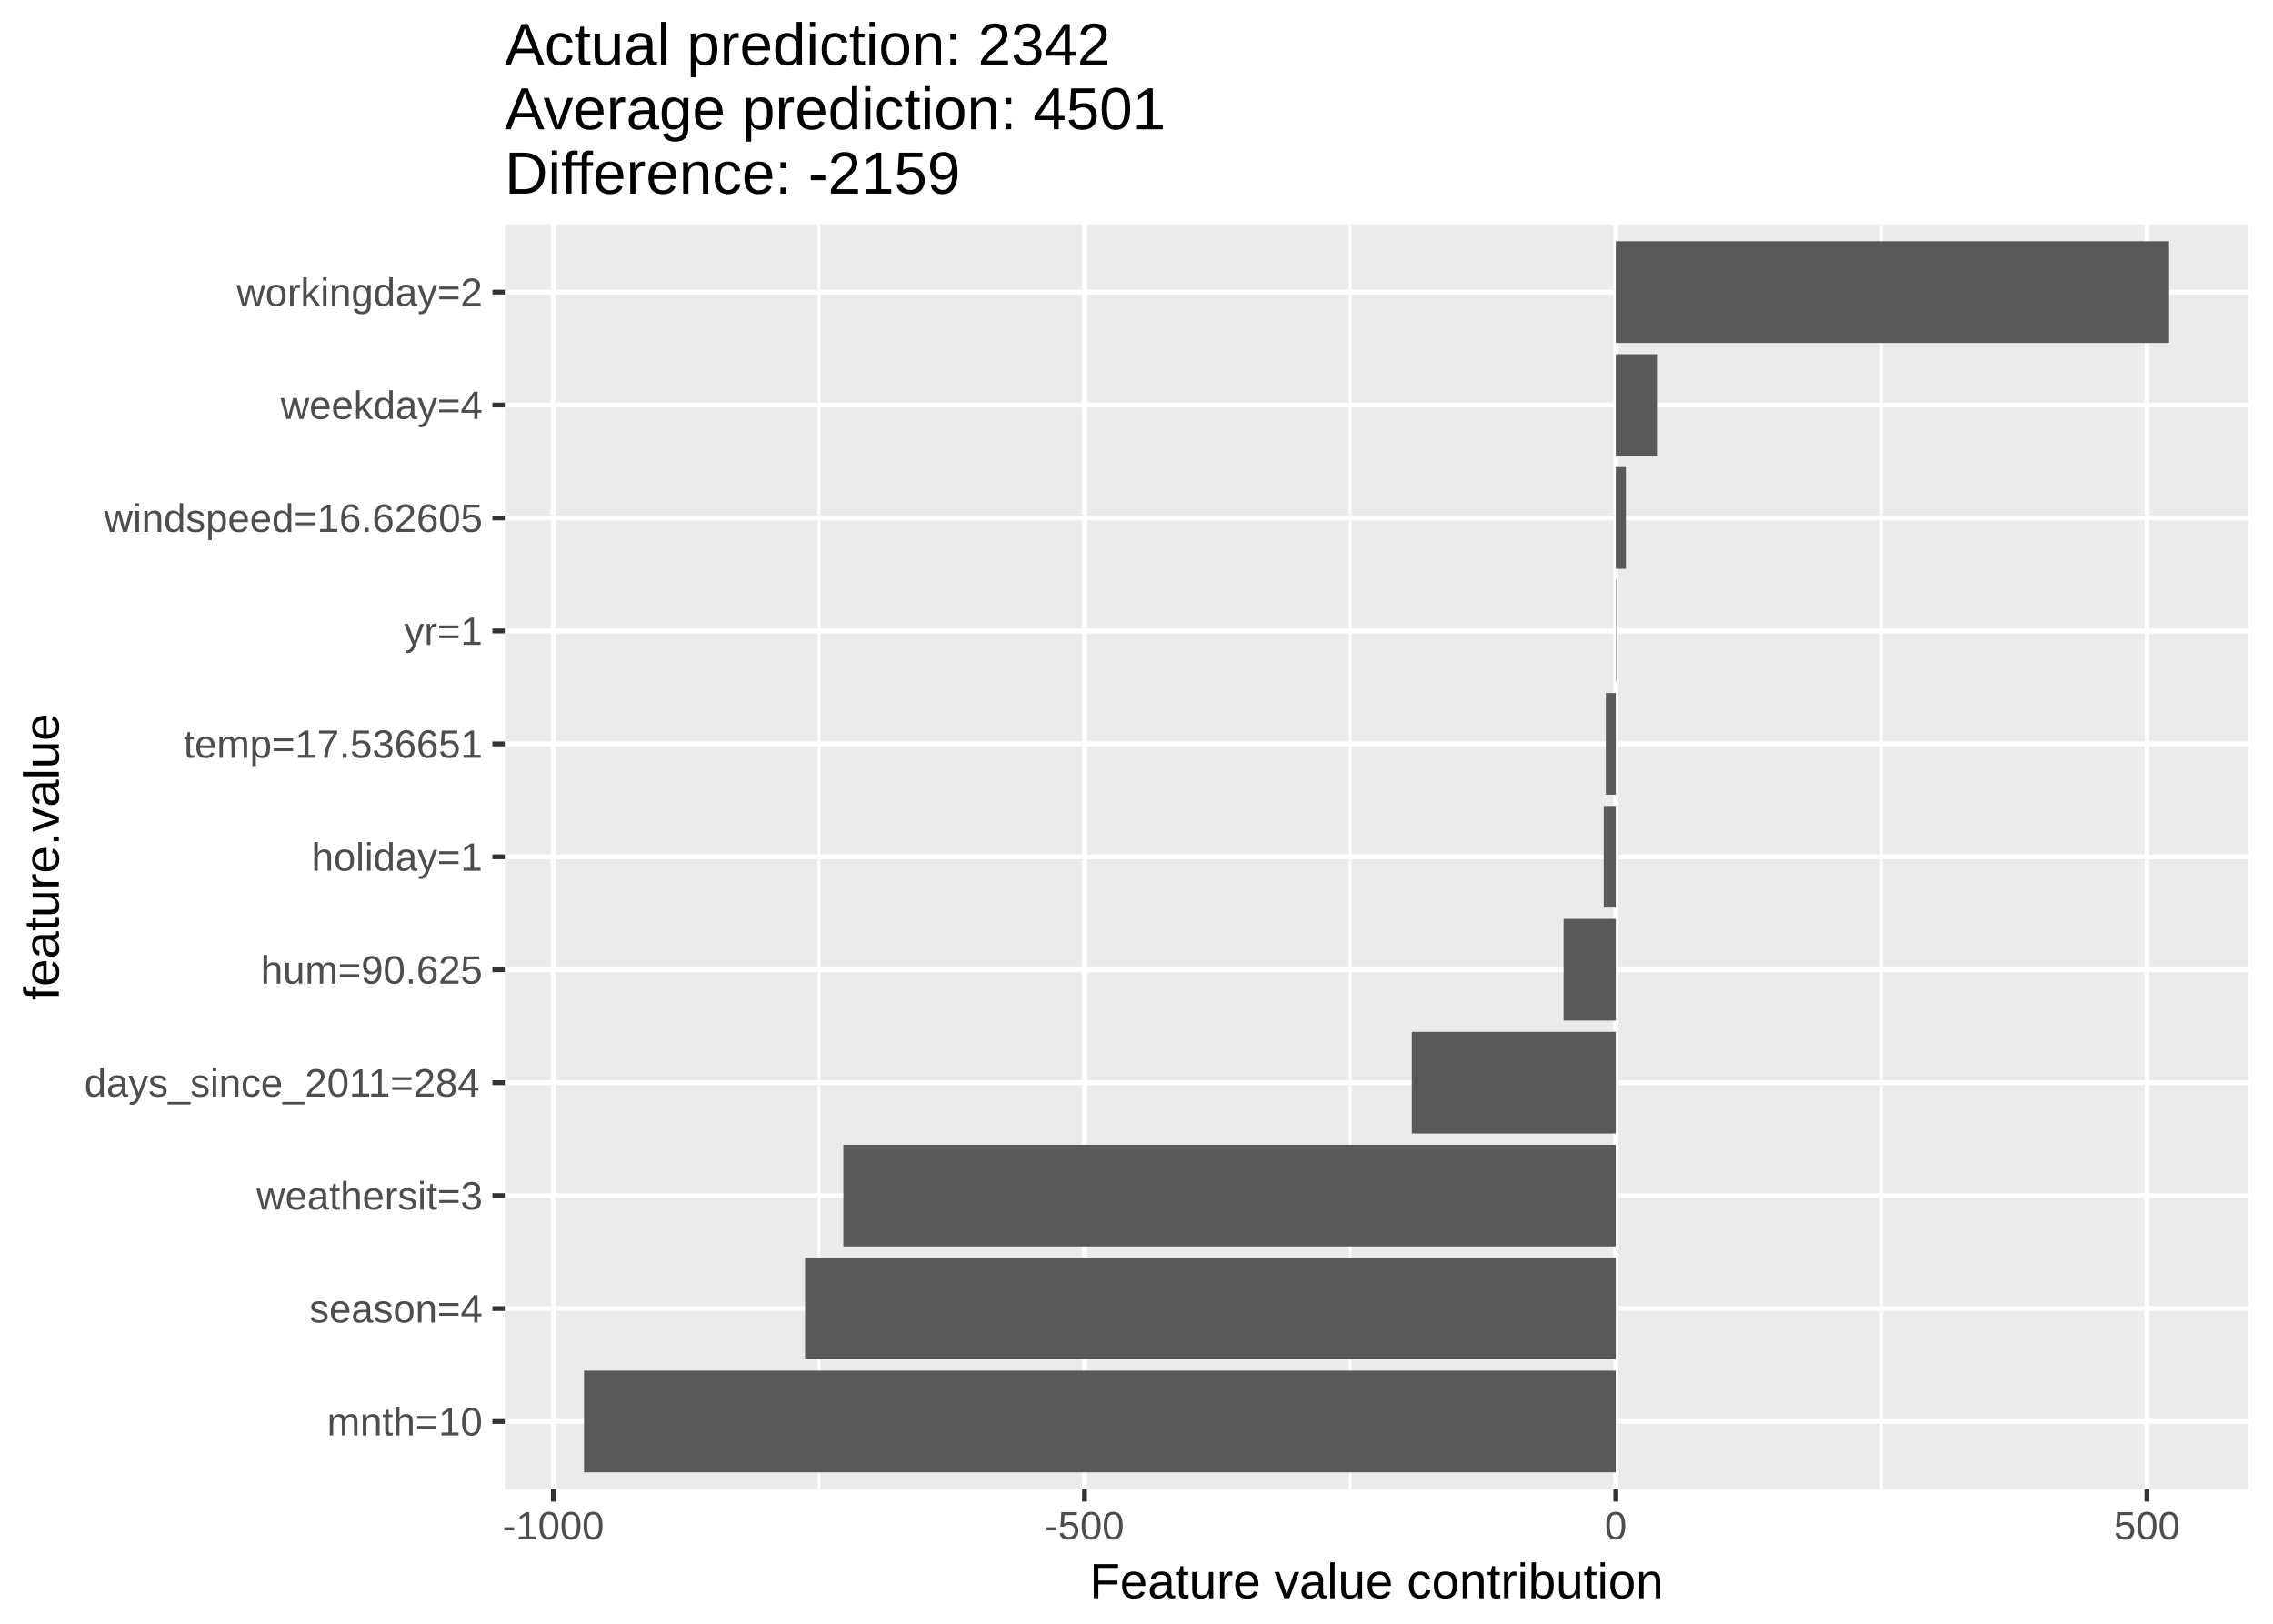
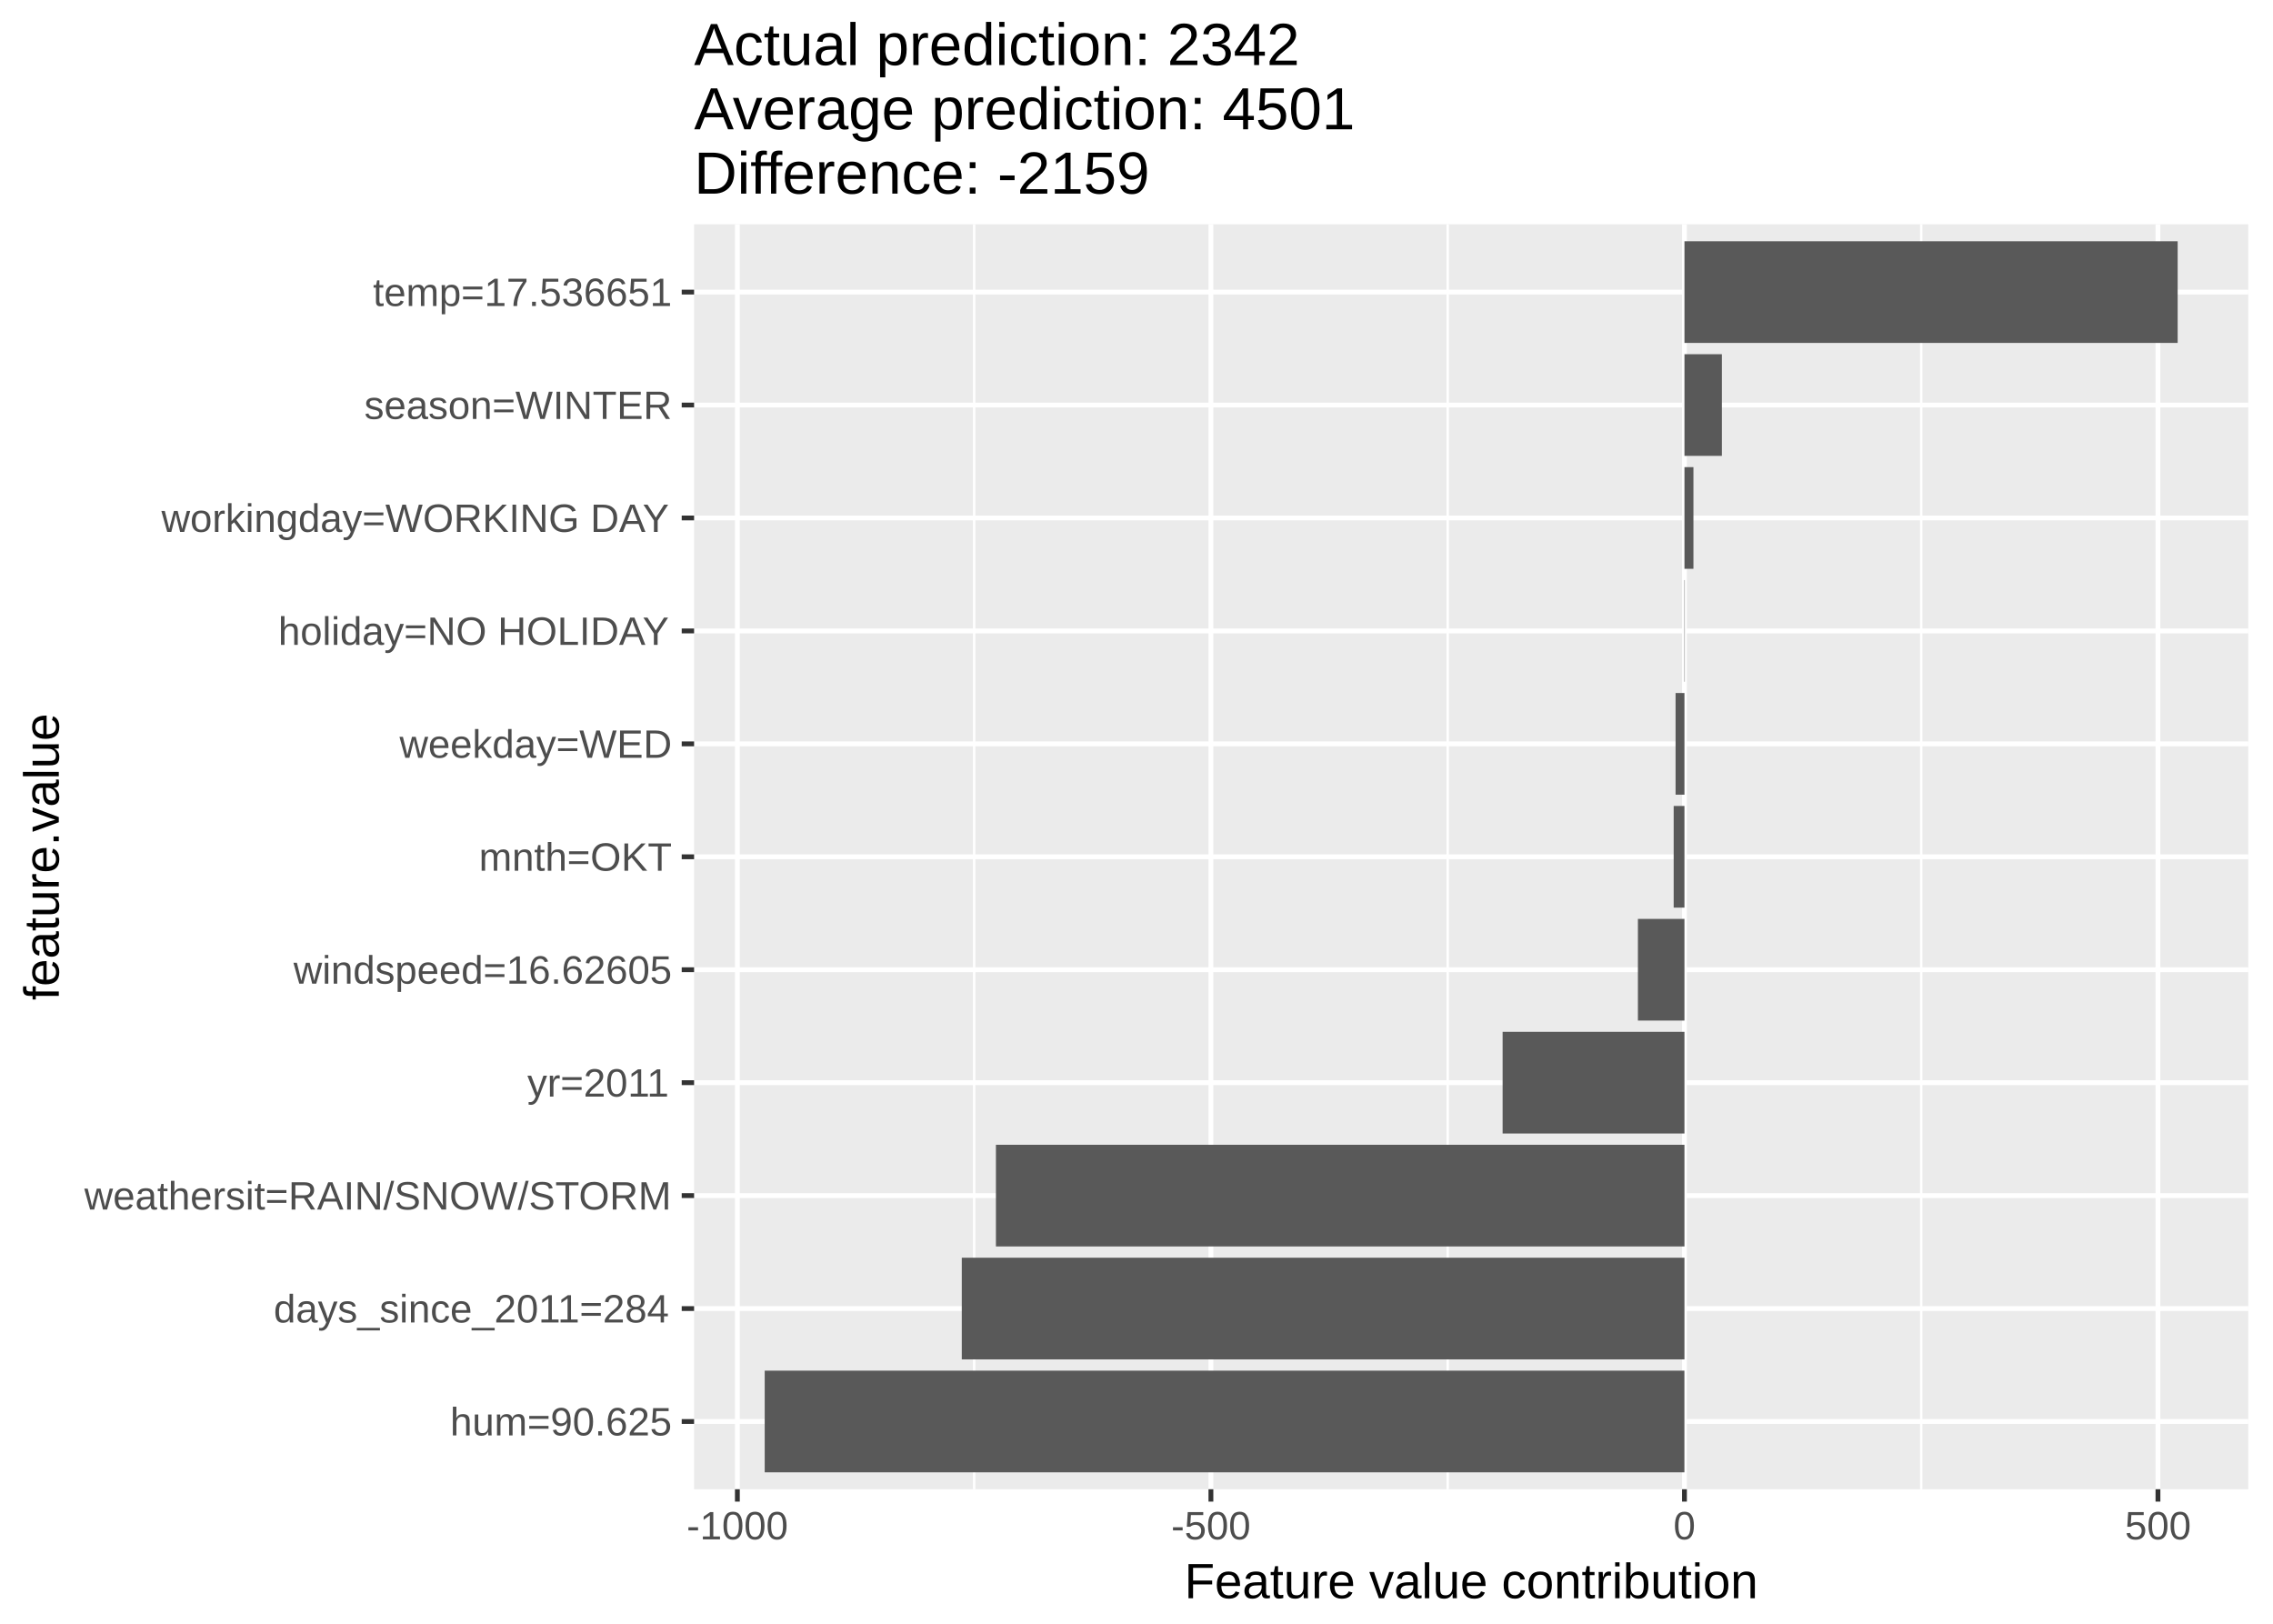
<svg xmlns="http://www.w3.org/2000/svg" viewBox="0 0 504.00 360.00">
  <defs>
    <style type="text/css">
    line, polyline, path, rect, circle {
      fill: none;
      stroke: #000000;
      stroke-linecap: round;
      stroke-linejoin: round;
      stroke-miterlimit: 10.00;
    }
  </style>
  </defs>
  <rect width="100%" height="100%" style="stroke: none; fill: #FFFFFF;" />
  <rect x="0.00" y="0.00" width="504.00" height="360.00" style="stroke-width: 1.07; stroke: #FFFFFF; fill: #FFFFFF;" />
  <defs>
-     <clipPath id="cpMTExLjkyfDQ5OC41MjF8MzMwLjE4fDQ5LjczMjM=">
-       <rect x="111.92" y="49.73" width="386.60" height="280.45" />
+     <clipPath id="cpMTUzLjg5OHw0OTguNTIxfDMzMC4xOHw0OS43MzIz">
+       <rect x="153.90" y="49.73" width="344.62" height="280.45" />
    </clipPath>
  </defs>
-   <rect x="111.92" y="49.73" width="386.60" height="280.45" style="stroke-width: 1.07; stroke: none; fill: #EBEBEB;" clip-path="url(#cpMTExLjkyfDQ5OC41MjF8MzMwLjE4fDQ5LjczMjM=)" />
-   <polyline points="181.59,330.18 181.59,49.73 " style="stroke-width: 0.53; stroke: #FFFFFF; stroke-linecap: butt;" clip-path="url(#cpMTExLjkyfDQ5OC41MjF8MzMwLjE4fDQ5LjczMjM=)" />
-   <polyline points="299.37,330.18 299.37,49.73 " style="stroke-width: 0.53; stroke: #FFFFFF; stroke-linecap: butt;" clip-path="url(#cpMTExLjkyfDQ5OC41MjF8MzMwLjE4fDQ5LjczMjM=)" />
-   <polyline points="417.16,330.18 417.16,49.73 " style="stroke-width: 0.53; stroke: #FFFFFF; stroke-linecap: butt;" clip-path="url(#cpMTExLjkyfDQ5OC41MjF8MzMwLjE4fDQ5LjczMjM=)" />
-   <polyline points="111.92,315.16 498.52,315.16 " style="stroke-width: 1.07; stroke: #FFFFFF; stroke-linecap: butt;" clip-path="url(#cpMTExLjkyfDQ5OC41MjF8MzMwLjE4fDQ5LjczMjM=)" />
-   <polyline points="111.92,290.12 498.52,290.12 " style="stroke-width: 1.07; stroke: #FFFFFF; stroke-linecap: butt;" clip-path="url(#cpMTExLjkyfDQ5OC41MjF8MzMwLjE4fDQ5LjczMjM=)" />
-   <polyline points="111.92,265.08 498.52,265.08 " style="stroke-width: 1.07; stroke: #FFFFFF; stroke-linecap: butt;" clip-path="url(#cpMTExLjkyfDQ5OC41MjF8MzMwLjE4fDQ5LjczMjM=)" />
-   <polyline points="111.92,240.04 498.52,240.04 " style="stroke-width: 1.07; stroke: #FFFFFF; stroke-linecap: butt;" clip-path="url(#cpMTExLjkyfDQ5OC41MjF8MzMwLjE4fDQ5LjczMjM=)" />
-   <polyline points="111.92,215.00 498.52,215.00 " style="stroke-width: 1.07; stroke: #FFFFFF; stroke-linecap: butt;" clip-path="url(#cpMTExLjkyfDQ5OC41MjF8MzMwLjE4fDQ5LjczMjM=)" />
-   <polyline points="111.92,189.96 498.52,189.96 " style="stroke-width: 1.07; stroke: #FFFFFF; stroke-linecap: butt;" clip-path="url(#cpMTExLjkyfDQ5OC41MjF8MzMwLjE4fDQ5LjczMjM=)" />
-   <polyline points="111.92,164.92 498.52,164.92 " style="stroke-width: 1.07; stroke: #FFFFFF; stroke-linecap: butt;" clip-path="url(#cpMTExLjkyfDQ5OC41MjF8MzMwLjE4fDQ5LjczMjM=)" />
-   <polyline points="111.92,139.88 498.52,139.88 " style="stroke-width: 1.07; stroke: #FFFFFF; stroke-linecap: butt;" clip-path="url(#cpMTExLjkyfDQ5OC41MjF8MzMwLjE4fDQ5LjczMjM=)" />
-   <polyline points="111.92,114.84 498.52,114.84 " style="stroke-width: 1.07; stroke: #FFFFFF; stroke-linecap: butt;" clip-path="url(#cpMTExLjkyfDQ5OC41MjF8MzMwLjE4fDQ5LjczMjM=)" />
-   <polyline points="111.92,89.80 498.52,89.80 " style="stroke-width: 1.07; stroke: #FFFFFF; stroke-linecap: butt;" clip-path="url(#cpMTExLjkyfDQ5OC41MjF8MzMwLjE4fDQ5LjczMjM=)" />
-   <polyline points="111.92,64.76 498.52,64.76 " style="stroke-width: 1.07; stroke: #FFFFFF; stroke-linecap: butt;" clip-path="url(#cpMTExLjkyfDQ5OC41MjF8MzMwLjE4fDQ5LjczMjM=)" />
-   <polyline points="122.69,330.18 122.69,49.73 " style="stroke-width: 1.07; stroke: #FFFFFF; stroke-linecap: butt;" clip-path="url(#cpMTExLjkyfDQ5OC41MjF8MzMwLjE4fDQ5LjczMjM=)" />
-   <polyline points="240.48,330.18 240.48,49.73 " style="stroke-width: 1.07; stroke: #FFFFFF; stroke-linecap: butt;" clip-path="url(#cpMTExLjkyfDQ5OC41MjF8MzMwLjE4fDQ5LjczMjM=)" />
-   <polyline points="358.27,330.18 358.27,49.73 " style="stroke-width: 1.07; stroke: #FFFFFF; stroke-linecap: butt;" clip-path="url(#cpMTExLjkyfDQ5OC41MjF8MzMwLjE4fDQ5LjczMjM=)" />
-   <polyline points="476.05,330.18 476.05,49.73 " style="stroke-width: 1.07; stroke: #FFFFFF; stroke-linecap: butt;" clip-path="url(#cpMTExLjkyfDQ5OC41MjF8MzMwLjE4fDQ5LjczMjM=)" />
-   <rect x="129.49" y="303.89" width="228.77" height="22.54" style="stroke-width: 1.07; stroke: none; stroke-linecap: butt; fill: #595959;" clip-path="url(#cpMTExLjkyfDQ5OC41MjF8MzMwLjE4fDQ5LjczMjM=)" />
-   <rect x="178.51" y="278.85" width="179.76" height="22.54" style="stroke-width: 1.07; stroke: none; stroke-linecap: butt; fill: #595959;" clip-path="url(#cpMTExLjkyfDQ5OC41MjF8MzMwLjE4fDQ5LjczMjM=)" />
-   <rect x="187.00" y="253.81" width="171.26" height="22.54" style="stroke-width: 1.07; stroke: none; stroke-linecap: butt; fill: #595959;" clip-path="url(#cpMTExLjkyfDQ5OC41MjF8MzMwLjE4fDQ5LjczMjM=)" />
-   <rect x="313.04" y="228.77" width="45.23" height="22.54" style="stroke-width: 1.07; stroke: none; stroke-linecap: butt; fill: #595959;" clip-path="url(#cpMTExLjkyfDQ5OC41MjF8MzMwLjE4fDQ5LjczMjM=)" />
-   <rect x="346.69" y="203.73" width="11.58" height="22.54" style="stroke-width: 1.07; stroke: none; stroke-linecap: butt; fill: #595959;" clip-path="url(#cpMTExLjkyfDQ5OC41MjF8MzMwLjE4fDQ5LjczMjM=)" />
-   <rect x="355.59" y="178.69" width="2.68" height="22.54" style="stroke-width: 1.07; stroke: none; stroke-linecap: butt; fill: #595959;" clip-path="url(#cpMTExLjkyfDQ5OC41MjF8MzMwLjE4fDQ5LjczMjM=)" />
-   <rect x="356.06" y="153.65" width="2.21" height="22.54" style="stroke-width: 1.07; stroke: none; stroke-linecap: butt; fill: #595959;" clip-path="url(#cpMTExLjkyfDQ5OC41MjF8MzMwLjE4fDQ5LjczMjM=)" />
-   <rect x="358.27" y="128.61" width="0.09" height="22.54" style="stroke-width: 1.07; stroke: none; stroke-linecap: butt; fill: #595959;" clip-path="url(#cpMTExLjkyfDQ5OC41MjF8MzMwLjE4fDQ5LjczMjM=)" />
-   <rect x="358.27" y="103.57" width="2.24" height="22.54" style="stroke-width: 1.07; stroke: none; stroke-linecap: butt; fill: #595959;" clip-path="url(#cpMTExLjkyfDQ5OC41MjF8MzMwLjE4fDQ5LjczMjM=)" />
-   <rect x="358.27" y="78.53" width="9.32" height="22.54" style="stroke-width: 1.07; stroke: none; stroke-linecap: butt; fill: #595959;" clip-path="url(#cpMTExLjkyfDQ5OC41MjF8MzMwLjE4fDQ5LjczMjM=)" />
-   <rect x="358.27" y="53.49" width="122.68" height="22.54" style="stroke-width: 1.07; stroke: none; stroke-linecap: butt; fill: #595959;" clip-path="url(#cpMTExLjkyfDQ5OC41MjF8MzMwLjE4fDQ5LjczMjM=)" />
+   <rect x="153.90" y="49.73" width="344.62" height="280.45" style="stroke-width: 1.07; stroke: none; fill: #EBEBEB;" clip-path="url(#cpMTUzLjg5OHw0OTguNTIxfDMzMC4xOHw0OS43MzIz)" />
+   <polyline points="216.00,330.18 216.00,49.73 " style="stroke-width: 0.53; stroke: #FFFFFF; stroke-linecap: butt;" clip-path="url(#cpMTUzLjg5OHw0OTguNTIxfDMzMC4xOHw0OS43MzIz)" />
+   <polyline points="321.00,330.18 321.00,49.73 " style="stroke-width: 0.53; stroke: #FFFFFF; stroke-linecap: butt;" clip-path="url(#cpMTUzLjg5OHw0OTguNTIxfDMzMC4xOHw0OS43MzIz)" />
+   <polyline points="426.00,330.18 426.00,49.73 " style="stroke-width: 0.53; stroke: #FFFFFF; stroke-linecap: butt;" clip-path="url(#cpMTUzLjg5OHw0OTguNTIxfDMzMC4xOHw0OS43MzIz)" />
+   <polyline points="153.90,315.16 498.52,315.16 " style="stroke-width: 1.07; stroke: #FFFFFF; stroke-linecap: butt;" clip-path="url(#cpMTUzLjg5OHw0OTguNTIxfDMzMC4xOHw0OS43MzIz)" />
+   <polyline points="153.90,290.12 498.52,290.12 " style="stroke-width: 1.07; stroke: #FFFFFF; stroke-linecap: butt;" clip-path="url(#cpMTUzLjg5OHw0OTguNTIxfDMzMC4xOHw0OS43MzIz)" />
+   <polyline points="153.90,265.08 498.52,265.08 " style="stroke-width: 1.07; stroke: #FFFFFF; stroke-linecap: butt;" clip-path="url(#cpMTUzLjg5OHw0OTguNTIxfDMzMC4xOHw0OS43MzIz)" />
+   <polyline points="153.90,240.04 498.52,240.04 " style="stroke-width: 1.07; stroke: #FFFFFF; stroke-linecap: butt;" clip-path="url(#cpMTUzLjg5OHw0OTguNTIxfDMzMC4xOHw0OS43MzIz)" />
+   <polyline points="153.90,215.00 498.52,215.00 " style="stroke-width: 1.07; stroke: #FFFFFF; stroke-linecap: butt;" clip-path="url(#cpMTUzLjg5OHw0OTguNTIxfDMzMC4xOHw0OS43MzIz)" />
+   <polyline points="153.90,189.96 498.52,189.96 " style="stroke-width: 1.07; stroke: #FFFFFF; stroke-linecap: butt;" clip-path="url(#cpMTUzLjg5OHw0OTguNTIxfDMzMC4xOHw0OS43MzIz)" />
+   <polyline points="153.90,164.92 498.52,164.92 " style="stroke-width: 1.07; stroke: #FFFFFF; stroke-linecap: butt;" clip-path="url(#cpMTUzLjg5OHw0OTguNTIxfDMzMC4xOHw0OS43MzIz)" />
+   <polyline points="153.90,139.88 498.52,139.88 " style="stroke-width: 1.07; stroke: #FFFFFF; stroke-linecap: butt;" clip-path="url(#cpMTUzLjg5OHw0OTguNTIxfDMzMC4xOHw0OS43MzIz)" />
+   <polyline points="153.90,114.84 498.52,114.84 " style="stroke-width: 1.07; stroke: #FFFFFF; stroke-linecap: butt;" clip-path="url(#cpMTUzLjg5OHw0OTguNTIxfDMzMC4xOHw0OS43MzIz)" />
+   <polyline points="153.90,89.80 498.52,89.80 " style="stroke-width: 1.07; stroke: #FFFFFF; stroke-linecap: butt;" clip-path="url(#cpMTUzLjg5OHw0OTguNTIxfDMzMC4xOHw0OS43MzIz)" />
+   <polyline points="153.90,64.76 498.52,64.76 " style="stroke-width: 1.07; stroke: #FFFFFF; stroke-linecap: butt;" clip-path="url(#cpMTUzLjg5OHw0OTguNTIxfDMzMC4xOHw0OS43MzIz)" />
+   <polyline points="163.50,330.18 163.50,49.73 " style="stroke-width: 1.07; stroke: #FFFFFF; stroke-linecap: butt;" clip-path="url(#cpMTUzLjg5OHw0OTguNTIxfDMzMC4xOHw0OS43MzIz)" />
+   <polyline points="268.50,330.18 268.50,49.73 " style="stroke-width: 1.07; stroke: #FFFFFF; stroke-linecap: butt;" clip-path="url(#cpMTUzLjg5OHw0OTguNTIxfDMzMC4xOHw0OS43MzIz)" />
+   <polyline points="373.50,330.18 373.50,49.73 " style="stroke-width: 1.07; stroke: #FFFFFF; stroke-linecap: butt;" clip-path="url(#cpMTUzLjg5OHw0OTguNTIxfDMzMC4xOHw0OS43MzIz)" />
+   <polyline points="478.49,330.18 478.49,49.73 " style="stroke-width: 1.07; stroke: #FFFFFF; stroke-linecap: butt;" clip-path="url(#cpMTUzLjg5OHw0OTguNTIxfDMzMC4xOHw0OS43MzIz)" />
+   <rect x="169.56" y="303.89" width="203.93" height="22.54" style="stroke-width: 1.07; stroke: none; stroke-linecap: butt; fill: #595959;" clip-path="url(#cpMTUzLjg5OHw0OTguNTIxfDMzMC4xOHw0OS43MzIz)" />
+   <rect x="213.26" y="278.85" width="160.24" height="22.54" style="stroke-width: 1.07; stroke: none; stroke-linecap: butt; fill: #595959;" clip-path="url(#cpMTUzLjg5OHw0OTguNTIxfDMzMC4xOHw0OS43MzIz)" />
+   <rect x="220.83" y="253.81" width="152.67" height="22.54" style="stroke-width: 1.07; stroke: none; stroke-linecap: butt; fill: #595959;" clip-path="url(#cpMTUzLjg5OHw0OTguNTIxfDMzMC4xOHw0OS43MzIz)" />
+   <rect x="333.18" y="228.77" width="40.32" height="22.54" style="stroke-width: 1.07; stroke: none; stroke-linecap: butt; fill: #595959;" clip-path="url(#cpMTUzLjg5OHw0OTguNTIxfDMzMC4xOHw0OS43MzIz)" />
+   <rect x="363.18" y="203.73" width="10.32" height="22.54" style="stroke-width: 1.07; stroke: none; stroke-linecap: butt; fill: #595959;" clip-path="url(#cpMTUzLjg5OHw0OTguNTIxfDMzMC4xOHw0OS43MzIz)" />
+   <rect x="371.11" y="178.69" width="2.39" height="22.54" style="stroke-width: 1.07; stroke: none; stroke-linecap: butt; fill: #595959;" clip-path="url(#cpMTUzLjg5OHw0OTguNTIxfDMzMC4xOHw0OS43MzIz)" />
+   <rect x="371.53" y="153.65" width="1.97" height="22.54" style="stroke-width: 1.07; stroke: none; stroke-linecap: butt; fill: #595959;" clip-path="url(#cpMTUzLjg5OHw0OTguNTIxfDMzMC4xOHw0OS43MzIz)" />
+   <rect x="373.50" y="128.61" width="0.08" height="22.54" style="stroke-width: 1.07; stroke: none; stroke-linecap: butt; fill: #595959;" clip-path="url(#cpMTUzLjg5OHw0OTguNTIxfDMzMC4xOHw0OS43MzIz)" />
+   <rect x="373.50" y="103.57" width="1.99" height="22.54" style="stroke-width: 1.07; stroke: none; stroke-linecap: butt; fill: #595959;" clip-path="url(#cpMTUzLjg5OHw0OTguNTIxfDMzMC4xOHw0OS43MzIz)" />
+   <rect x="373.50" y="78.53" width="8.30" height="22.54" style="stroke-width: 1.07; stroke: none; stroke-linecap: butt; fill: #595959;" clip-path="url(#cpMTUzLjg5OHw0OTguNTIxfDMzMC4xOHw0OS43MzIz)" />
+   <rect x="373.50" y="53.49" width="109.36" height="22.54" style="stroke-width: 1.07; stroke: none; stroke-linecap: butt; fill: #595959;" clip-path="url(#cpMTUzLjg5OHw0OTguNTIxfDMzMC4xOHw0OS43MzIz)" />
  <defs>
    <clipPath id="cpMHw1MDR8MzYwfDA=">
      <rect x="0.00" y="0.00" width="504.00" height="360.00" />
    </clipPath>
  </defs>
  <g clip-path="url(#cpMHw1MDR8MzYwfDA=)">
-     <text x="72.51" y="318.25" style="font-size: 8.80px; fill: #4D4D4D; font-family: Liberation Sans;" textLength="34.48px" lengthAdjust="spacingAndGlyphs">mnth=10</text>
+     <text x="99.81" y="318.25" style="font-size: 8.80px; fill: #4D4D4D; font-family: Liberation Sans;" textLength="49.16px" lengthAdjust="spacingAndGlyphs">hum=90.625</text>
  </g>
  <g clip-path="url(#cpMHw1MDR8MzYwfDA=)">
-     <text x="68.59" y="293.21" style="font-size: 8.80px; fill: #4D4D4D; font-family: Liberation Sans;" textLength="38.40px" lengthAdjust="spacingAndGlyphs">season=4</text>
+     <text x="60.68" y="293.21" style="font-size: 8.80px; fill: #4D4D4D; font-family: Liberation Sans;" textLength="88.29px" lengthAdjust="spacingAndGlyphs">days_since_2011=284</text>
  </g>
  <g clip-path="url(#cpMHw1MDR8MzYwfDA=)">
-     <text x="56.87" y="268.17" style="font-size: 8.80px; fill: #4D4D4D; font-family: Liberation Sans;" textLength="50.12px" lengthAdjust="spacingAndGlyphs">weathersit=3</text>
+     <text x="18.70" y="268.17" style="font-size: 8.80px; fill: #4D4D4D; font-family: Liberation Sans;" textLength="130.27px" lengthAdjust="spacingAndGlyphs">weathersit=RAIN/SNOW/STORM</text>
  </g>
  <g clip-path="url(#cpMHw1MDR8MzYwfDA=)">
-     <text x="18.70" y="243.13" style="font-size: 8.80px; fill: #4D4D4D; font-family: Liberation Sans;" textLength="88.29px" lengthAdjust="spacingAndGlyphs">days_since_2011=284</text>
+     <text x="116.93" y="243.13" style="font-size: 8.80px; fill: #4D4D4D; font-family: Liberation Sans;" textLength="32.03px" lengthAdjust="spacingAndGlyphs">yr=2011</text>
  </g>
  <g clip-path="url(#cpMHw1MDR8MzYwfDA=)">
-     <text x="57.83" y="218.09" style="font-size: 8.80px; fill: #4D4D4D; font-family: Liberation Sans;" textLength="49.16px" lengthAdjust="spacingAndGlyphs">hum=90.625</text>
+     <text x="65.08" y="218.09" style="font-size: 8.80px; fill: #4D4D4D; font-family: Liberation Sans;" textLength="83.89px" lengthAdjust="spacingAndGlyphs">windspeed=16.62605</text>
  </g>
  <g clip-path="url(#cpMHw1MDR8MzYwfDA=)">
-     <text x="69.08" y="193.05" style="font-size: 8.80px; fill: #4D4D4D; font-family: Liberation Sans;" textLength="37.91px" lengthAdjust="spacingAndGlyphs">holiday=1</text>
+     <text x="106.19" y="193.05" style="font-size: 8.80px; fill: #4D4D4D; font-family: Liberation Sans;" textLength="42.78px" lengthAdjust="spacingAndGlyphs">mnth=OKT</text>
  </g>
  <g clip-path="url(#cpMHw1MDR8MzYwfDA=)">
-     <text x="40.71" y="168.01" style="font-size: 8.80px; fill: #4D4D4D; font-family: Liberation Sans;" textLength="66.28px" lengthAdjust="spacingAndGlyphs">temp=17.536651</text>
+     <text x="88.59" y="168.01" style="font-size: 8.80px; fill: #4D4D4D; font-family: Liberation Sans;" textLength="60.38px" lengthAdjust="spacingAndGlyphs">weekday=WED</text>
  </g>
  <g clip-path="url(#cpMHw1MDR8MzYwfDA=)">
-     <text x="89.63" y="142.97" style="font-size: 8.80px; fill: #4D4D4D; font-family: Liberation Sans;" textLength="17.36px" lengthAdjust="spacingAndGlyphs">yr=1</text>
+     <text x="61.69" y="142.97" style="font-size: 8.80px; fill: #4D4D4D; font-family: Liberation Sans;" textLength="87.27px" lengthAdjust="spacingAndGlyphs">holiday=NO HOLIDAY</text>
  </g>
  <g clip-path="url(#cpMHw1MDR8MzYwfDA=)">
-     <text x="23.10" y="117.93" style="font-size: 8.80px; fill: #4D4D4D; font-family: Liberation Sans;" textLength="83.89px" lengthAdjust="spacingAndGlyphs">windspeed=16.62605</text>
+     <text x="35.80" y="117.93" style="font-size: 8.80px; fill: #4D4D4D; font-family: Liberation Sans;" textLength="113.17px" lengthAdjust="spacingAndGlyphs">workingday=WORKING DAY</text>
  </g>
  <g clip-path="url(#cpMHw1MDR8MzYwfDA=)">
-     <text x="62.24" y="92.89" style="font-size: 8.80px; fill: #4D4D4D; font-family: Liberation Sans;" textLength="44.75px" lengthAdjust="spacingAndGlyphs">weekday=4</text>
+     <text x="80.77" y="92.89" style="font-size: 8.80px; fill: #4D4D4D; font-family: Liberation Sans;" textLength="68.20px" lengthAdjust="spacingAndGlyphs">season=WINTER</text>
  </g>
  <g clip-path="url(#cpMHw1MDR8MzYwfDA=)">
-     <text x="52.46" y="67.85" style="font-size: 8.80px; fill: #4D4D4D; font-family: Liberation Sans;" textLength="54.53px" lengthAdjust="spacingAndGlyphs">workingday=2</text>
+     <text x="82.69" y="67.85" style="font-size: 8.80px; fill: #4D4D4D; font-family: Liberation Sans;" textLength="66.28px" lengthAdjust="spacingAndGlyphs">temp=17.536651</text>
  </g>
-   <polyline points="109.18,315.16 111.92,315.16 " style="stroke-width: 1.07; stroke: #333333; stroke-linecap: butt;" clip-path="url(#cpMHw1MDR8MzYwfDA=)" />
-   <polyline points="109.18,290.12 111.92,290.12 " style="stroke-width: 1.07; stroke: #333333; stroke-linecap: butt;" clip-path="url(#cpMHw1MDR8MzYwfDA=)" />
-   <polyline points="109.18,265.08 111.92,265.08 " style="stroke-width: 1.07; stroke: #333333; stroke-linecap: butt;" clip-path="url(#cpMHw1MDR8MzYwfDA=)" />
-   <polyline points="109.18,240.04 111.92,240.04 " style="stroke-width: 1.07; stroke: #333333; stroke-linecap: butt;" clip-path="url(#cpMHw1MDR8MzYwfDA=)" />
-   <polyline points="109.18,215.00 111.92,215.00 " style="stroke-width: 1.07; stroke: #333333; stroke-linecap: butt;" clip-path="url(#cpMHw1MDR8MzYwfDA=)" />
-   <polyline points="109.18,189.96 111.92,189.96 " style="stroke-width: 1.07; stroke: #333333; stroke-linecap: butt;" clip-path="url(#cpMHw1MDR8MzYwfDA=)" />
-   <polyline points="109.18,164.92 111.92,164.92 " style="stroke-width: 1.07; stroke: #333333; stroke-linecap: butt;" clip-path="url(#cpMHw1MDR8MzYwfDA=)" />
-   <polyline points="109.18,139.88 111.92,139.88 " style="stroke-width: 1.07; stroke: #333333; stroke-linecap: butt;" clip-path="url(#cpMHw1MDR8MzYwfDA=)" />
-   <polyline points="109.18,114.84 111.92,114.84 " style="stroke-width: 1.07; stroke: #333333; stroke-linecap: butt;" clip-path="url(#cpMHw1MDR8MzYwfDA=)" />
-   <polyline points="109.18,89.80 111.92,89.80 " style="stroke-width: 1.07; stroke: #333333; stroke-linecap: butt;" clip-path="url(#cpMHw1MDR8MzYwfDA=)" />
-   <polyline points="109.18,64.76 111.92,64.76 " style="stroke-width: 1.07; stroke: #333333; stroke-linecap: butt;" clip-path="url(#cpMHw1MDR8MzYwfDA=)" />
-   <polyline points="122.69,332.92 122.69,330.18 " style="stroke-width: 1.07; stroke: #333333; stroke-linecap: butt;" clip-path="url(#cpMHw1MDR8MzYwfDA=)" />
-   <polyline points="240.48,332.92 240.48,330.18 " style="stroke-width: 1.07; stroke: #333333; stroke-linecap: butt;" clip-path="url(#cpMHw1MDR8MzYwfDA=)" />
-   <polyline points="358.27,332.92 358.27,330.18 " style="stroke-width: 1.07; stroke: #333333; stroke-linecap: butt;" clip-path="url(#cpMHw1MDR8MzYwfDA=)" />
-   <polyline points="476.05,332.92 476.05,330.18 " style="stroke-width: 1.07; stroke: #333333; stroke-linecap: butt;" clip-path="url(#cpMHw1MDR8MzYwfDA=)" />
+   <polyline points="151.16,315.16 153.90,315.16 " style="stroke-width: 1.07; stroke: #333333; stroke-linecap: butt;" clip-path="url(#cpMHw1MDR8MzYwfDA=)" />
+   <polyline points="151.16,290.12 153.90,290.12 " style="stroke-width: 1.07; stroke: #333333; stroke-linecap: butt;" clip-path="url(#cpMHw1MDR8MzYwfDA=)" />
+   <polyline points="151.16,265.08 153.90,265.08 " style="stroke-width: 1.07; stroke: #333333; stroke-linecap: butt;" clip-path="url(#cpMHw1MDR8MzYwfDA=)" />
+   <polyline points="151.16,240.04 153.90,240.04 " style="stroke-width: 1.07; stroke: #333333; stroke-linecap: butt;" clip-path="url(#cpMHw1MDR8MzYwfDA=)" />
+   <polyline points="151.16,215.00 153.90,215.00 " style="stroke-width: 1.07; stroke: #333333; stroke-linecap: butt;" clip-path="url(#cpMHw1MDR8MzYwfDA=)" />
+   <polyline points="151.16,189.96 153.90,189.96 " style="stroke-width: 1.07; stroke: #333333; stroke-linecap: butt;" clip-path="url(#cpMHw1MDR8MzYwfDA=)" />
+   <polyline points="151.16,164.92 153.90,164.92 " style="stroke-width: 1.07; stroke: #333333; stroke-linecap: butt;" clip-path="url(#cpMHw1MDR8MzYwfDA=)" />
+   <polyline points="151.16,139.88 153.90,139.88 " style="stroke-width: 1.07; stroke: #333333; stroke-linecap: butt;" clip-path="url(#cpMHw1MDR8MzYwfDA=)" />
+   <polyline points="151.16,114.84 153.90,114.84 " style="stroke-width: 1.07; stroke: #333333; stroke-linecap: butt;" clip-path="url(#cpMHw1MDR8MzYwfDA=)" />
+   <polyline points="151.16,89.80 153.90,89.80 " style="stroke-width: 1.07; stroke: #333333; stroke-linecap: butt;" clip-path="url(#cpMHw1MDR8MzYwfDA=)" />
+   <polyline points="151.16,64.76 153.90,64.76 " style="stroke-width: 1.07; stroke: #333333; stroke-linecap: butt;" clip-path="url(#cpMHw1MDR8MzYwfDA=)" />
+   <polyline points="163.50,332.92 163.50,330.18 " style="stroke-width: 1.07; stroke: #333333; stroke-linecap: butt;" clip-path="url(#cpMHw1MDR8MzYwfDA=)" />
+   <polyline points="268.50,332.92 268.50,330.18 " style="stroke-width: 1.07; stroke: #333333; stroke-linecap: butt;" clip-path="url(#cpMHw1MDR8MzYwfDA=)" />
+   <polyline points="373.50,332.92 373.50,330.18 " style="stroke-width: 1.07; stroke: #333333; stroke-linecap: butt;" clip-path="url(#cpMHw1MDR8MzYwfDA=)" />
+   <polyline points="478.49,332.92 478.49,330.18 " style="stroke-width: 1.07; stroke: #333333; stroke-linecap: butt;" clip-path="url(#cpMHw1MDR8MzYwfDA=)" />
  <g clip-path="url(#cpMHw1MDR8MzYwfDA=)">
-     <text x="111.44" y="341.30" style="font-size: 8.80px; fill: #4D4D4D; font-family: Liberation Sans;" textLength="22.50px" lengthAdjust="spacingAndGlyphs">-1000</text>
+     <text x="152.25" y="341.30" style="font-size: 8.80px; fill: #4D4D4D; font-family: Liberation Sans;" textLength="22.50px" lengthAdjust="spacingAndGlyphs">-1000</text>
  </g>
  <g clip-path="url(#cpMHw1MDR8MzYwfDA=)">
-     <text x="231.68" y="341.30" style="font-size: 8.80px; fill: #4D4D4D; font-family: Liberation Sans;" textLength="17.61px" lengthAdjust="spacingAndGlyphs">-500</text>
+     <text x="259.70" y="341.30" style="font-size: 8.80px; fill: #4D4D4D; font-family: Liberation Sans;" textLength="17.61px" lengthAdjust="spacingAndGlyphs">-500</text>
  </g>
  <g clip-path="url(#cpMHw1MDR8MzYwfDA=)">
-     <text x="355.82" y="341.30" style="font-size: 8.80px; fill: #4D4D4D; font-family: Liberation Sans;" textLength="4.89px" lengthAdjust="spacingAndGlyphs">0</text>
+     <text x="371.05" y="341.30" style="font-size: 8.80px; fill: #4D4D4D; font-family: Liberation Sans;" textLength="4.89px" lengthAdjust="spacingAndGlyphs">0</text>
  </g>
  <g clip-path="url(#cpMHw1MDR8MzYwfDA=)">
-     <text x="468.72" y="341.30" style="font-size: 8.80px; fill: #4D4D4D; font-family: Liberation Sans;" textLength="14.68px" lengthAdjust="spacingAndGlyphs">500</text>
+     <text x="471.16" y="341.30" style="font-size: 8.80px; fill: #4D4D4D; font-family: Liberation Sans;" textLength="14.68px" lengthAdjust="spacingAndGlyphs">500</text>
  </g>
  <g clip-path="url(#cpMHw1MDR8MzYwfDA=)">
-     <text x="241.63" y="354.34" style="font-size: 11.00px; font-family: Liberation Sans;" textLength="127.19px" lengthAdjust="spacingAndGlyphs">Feature value contribution</text>
+     <text x="262.62" y="354.34" style="font-size: 11.00px; font-family: Liberation Sans;" textLength="127.19px" lengthAdjust="spacingAndGlyphs">Feature value contribution</text>
  </g>
  <g clip-path="url(#cpMHw1MDR8MzYwfDA=)">
    <text transform="translate(13.04,221.76) rotate(-90)" style="font-size: 11.00px; font-family: Liberation Sans;" textLength="63.60px" lengthAdjust="spacingAndGlyphs">feature.value</text>
  </g>
  <g clip-path="url(#cpMHw1MDR8MzYwfDA=)">
-     <text x="111.92" y="14.42" style="font-size: 13.20px; font-family: Liberation Sans;" textLength="134.32px" lengthAdjust="spacingAndGlyphs">Actual prediction: 2342</text>
+     <text x="153.90" y="14.42" style="font-size: 13.20px; font-family: Liberation Sans;" textLength="134.32px" lengthAdjust="spacingAndGlyphs">Actual prediction: 2342</text>
  </g>
  <g clip-path="url(#cpMHw1MDR8MzYwfDA=)">
-     <text x="111.92" y="28.67" style="font-size: 13.20px; font-family: Liberation Sans;" textLength="146.80px" lengthAdjust="spacingAndGlyphs">Average prediction: 4501</text>
+     <text x="153.90" y="28.67" style="font-size: 13.20px; font-family: Liberation Sans;" textLength="146.80px" lengthAdjust="spacingAndGlyphs">Average prediction: 4501</text>
  </g>
  <g clip-path="url(#cpMHw1MDR8MzYwfDA=)">
-     <text x="111.92" y="42.93" style="font-size: 13.20px; font-family: Liberation Sans;" textLength="101.28px" lengthAdjust="spacingAndGlyphs">Difference: -2159</text>
+     <text x="153.90" y="42.93" style="font-size: 13.20px; font-family: Liberation Sans;" textLength="101.28px" lengthAdjust="spacingAndGlyphs">Difference: -2159</text>
  </g>
</svg>
